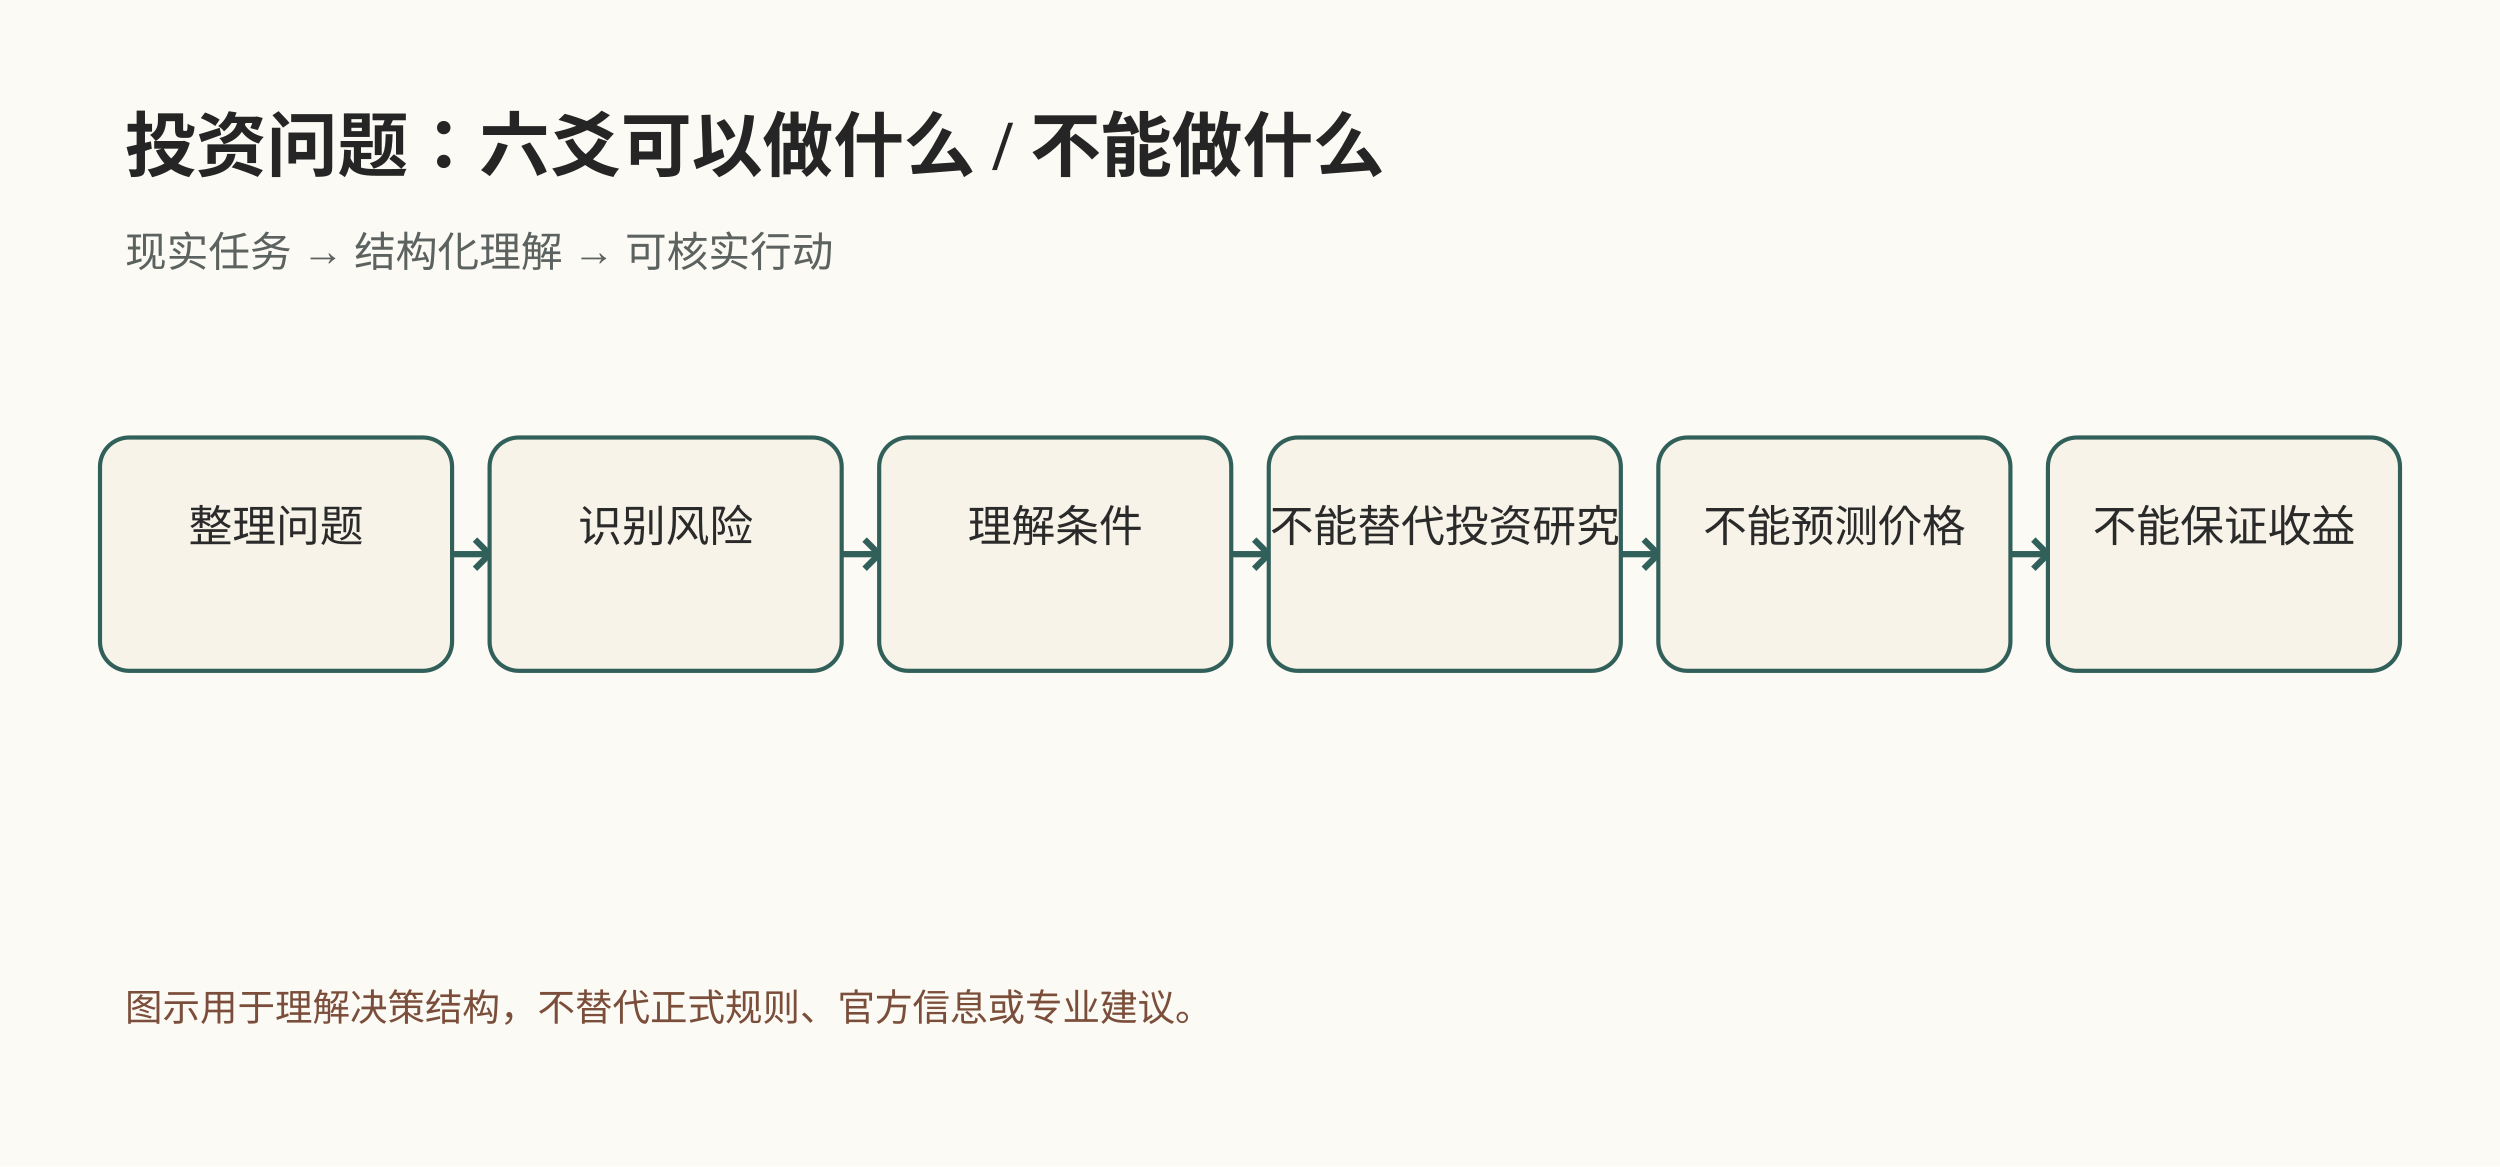
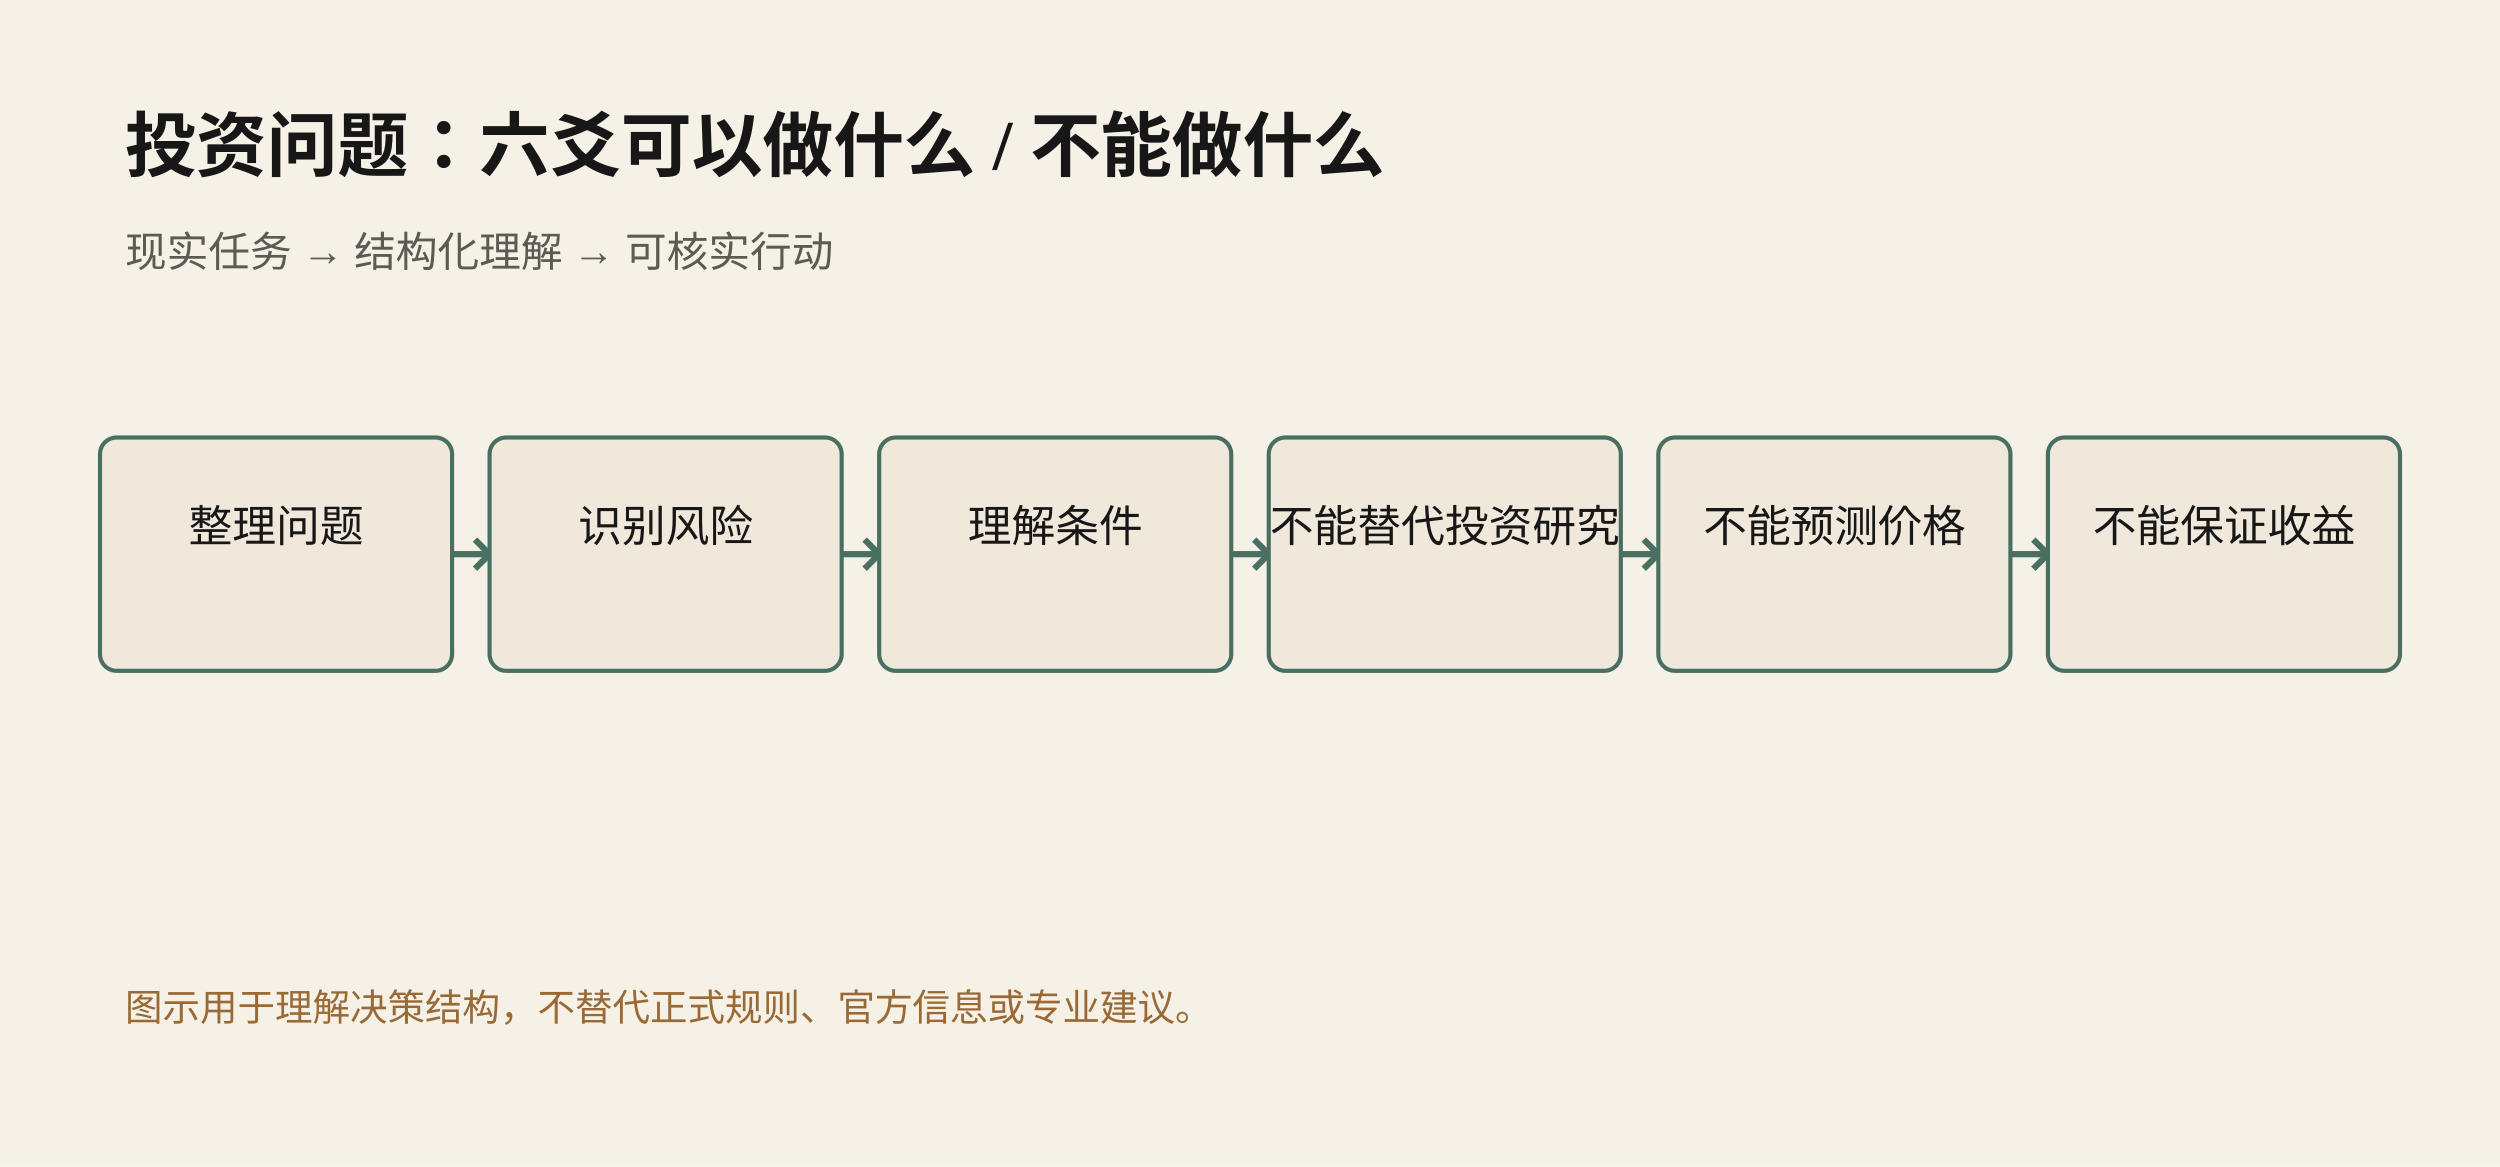
- <svg xmlns="http://www.w3.org/2000/svg" viewBox="0 0 1200 560">
-   <rect width="100%" height="100%" fill="#FCFAF4" />
-   <text x="60" y="82" font-size="34" font-weight="600" fill="#252525">投资问题：六爻可以做什么 / 不能做什么</text>
-   <text x="60" y="128" font-size="20" fill="#5B625F">现实任务 → 结构化理解 → 可核实行动</text>
-   <rect x="48" y="210" width="169" height="112" rx="14" fill="#F7F3E8" stroke="#315F5A" stroke-width="2" />
-   <text x="132.5" y="260" text-anchor="middle" font-size="21" fill="#2A2A2A">整理问题</text>
-   <line x1="217" y1="266" x2="235" y2="266" stroke="#315F5A" stroke-width="3" />
-   <path d="M 228 259 L 235 266 L 228 273" fill="none" stroke="#315F5A" stroke-width="3" />
-   <rect x="235" y="210" width="169" height="112" rx="14" fill="#F7F3E8" stroke="#315F5A" stroke-width="2" />
-   <text x="319.5" y="260" text-anchor="middle" font-size="21" fill="#2A2A2A">识别风险</text>
-   <line x1="404" y1="266" x2="422" y2="266" stroke="#315F5A" stroke-width="3" />
-   <path d="M 415 259 L 422 266 L 415 273" fill="none" stroke="#315F5A" stroke-width="3" />
-   <rect x="422" y="210" width="169" height="112" rx="14" fill="#F7F3E8" stroke="#315F5A" stroke-width="2" />
-   <text x="506.5" y="260" text-anchor="middle" font-size="21" fill="#2A2A2A">理解条件</text>
-   <line x1="591" y1="266" x2="609" y2="266" stroke="#315F5A" stroke-width="3" />
-   <path d="M 602 259 L 609 266 L 602 273" fill="none" stroke="#315F5A" stroke-width="3" />
-   <rect x="609" y="210" width="169" height="112" rx="14" fill="#F7F3E8" stroke="#315F5A" stroke-width="2" />
-   <text x="693.5" y="260" text-anchor="middle" font-size="21" fill="#2A2A2A">不能替代投资研究</text>
-   <line x1="778" y1="266" x2="796" y2="266" stroke="#315F5A" stroke-width="3" />
-   <path d="M 789 259 L 796 266 L 789 273" fill="none" stroke="#315F5A" stroke-width="3" />
-   <rect x="796" y="210" width="169" height="112" rx="14" fill="#F7F3E8" stroke="#315F5A" stroke-width="2" />
-   <text x="880.5" y="260" text-anchor="middle" font-size="21" fill="#2A2A2A">不能预测价格</text>
-   <line x1="965" y1="266" x2="983" y2="266" stroke="#315F5A" stroke-width="3" />
-   <path d="M 976 259 L 983 266 L 976 273" fill="none" stroke="#315F5A" stroke-width="3" />
-   <rect x="983" y="210" width="169" height="112" rx="14" fill="#F7F3E8" stroke="#315F5A" stroke-width="2" />
-   <text x="1067.5" y="260" text-anchor="middle" font-size="21" fill="#2A2A2A">不能保证收益</text>
-   <text x="60" y="490" font-size="18" fill="#7A4E3A">图示用于理解决策结构，不替代正式规则、官方信息或专业建议。</text>
+ <svg xmlns="http://www.w3.org/2000/svg" data-visual-system="LIUYAO_VISUAL_SYSTEM_V1" data-style="modern-eastern-analytical" data-canonicalization="content-growth-visual-style-v1" viewBox="0 0 1200 560">
+   <rect width="100%" height="100%" fill="#F6F1E7" />
+   <text x="60" y="82" font-size="34" font-weight="600" fill="#171717">投资问题：六爻可以做什么 / 不能做什么</text>
+   <text x="60" y="128" font-size="20" fill="#5D5A54">现实任务 → 结构化理解 → 可核实行动</text>
+   <rect x="48" y="210" width="169" height="112" rx="8" fill="#EFE8DB" stroke="#496F63" stroke-width="2" />
+   <text x="132.5" y="260" text-anchor="middle" font-size="21" fill="#171717">整理问题</text>
+   <line x1="217" y1="266" x2="235" y2="266" stroke="#496F63" stroke-width="3" />
+   <path d="M 228 259 L 235 266 L 228 273" fill="none" stroke="#496F63" stroke-width="3" />
+   <rect x="235" y="210" width="169" height="112" rx="8" fill="#EFE8DB" stroke="#496F63" stroke-width="2" />
+   <text x="319.5" y="260" text-anchor="middle" font-size="21" fill="#171717">识别风险</text>
+   <line x1="404" y1="266" x2="422" y2="266" stroke="#496F63" stroke-width="3" />
+   <path d="M 415 259 L 422 266 L 415 273" fill="none" stroke="#496F63" stroke-width="3" />
+   <rect x="422" y="210" width="169" height="112" rx="8" fill="#EFE8DB" stroke="#496F63" stroke-width="2" />
+   <text x="506.5" y="260" text-anchor="middle" font-size="21" fill="#171717">理解条件</text>
+   <line x1="591" y1="266" x2="609" y2="266" stroke="#496F63" stroke-width="3" />
+   <path d="M 602 259 L 609 266 L 602 273" fill="none" stroke="#496F63" stroke-width="3" />
+   <rect x="609" y="210" width="169" height="112" rx="8" fill="#EFE8DB" stroke="#496F63" stroke-width="2" />
+   <text x="693.5" y="260" text-anchor="middle" font-size="21" fill="#171717">不能替代投资研究</text>
+   <line x1="778" y1="266" x2="796" y2="266" stroke="#496F63" stroke-width="3" />
+   <path d="M 789 259 L 796 266 L 789 273" fill="none" stroke="#496F63" stroke-width="3" />
+   <rect x="796" y="210" width="169" height="112" rx="8" fill="#EFE8DB" stroke="#496F63" stroke-width="2" />
+   <text x="880.5" y="260" text-anchor="middle" font-size="21" fill="#171717">不能预测价格</text>
+   <line x1="965" y1="266" x2="983" y2="266" stroke="#496F63" stroke-width="3" />
+   <path d="M 976 259 L 983 266 L 976 273" fill="none" stroke="#496F63" stroke-width="3" />
+   <rect x="983" y="210" width="169" height="112" rx="8" fill="#EFE8DB" stroke="#496F63" stroke-width="2" />
+   <text x="1067.5" y="260" text-anchor="middle" font-size="21" fill="#171717">不能保证收益</text>
+   <text x="60" y="490" font-size="18" fill="#9A6A36">图示用于理解决策结构，不替代正式规则、官方信息或专业建议。</text>
</svg>
